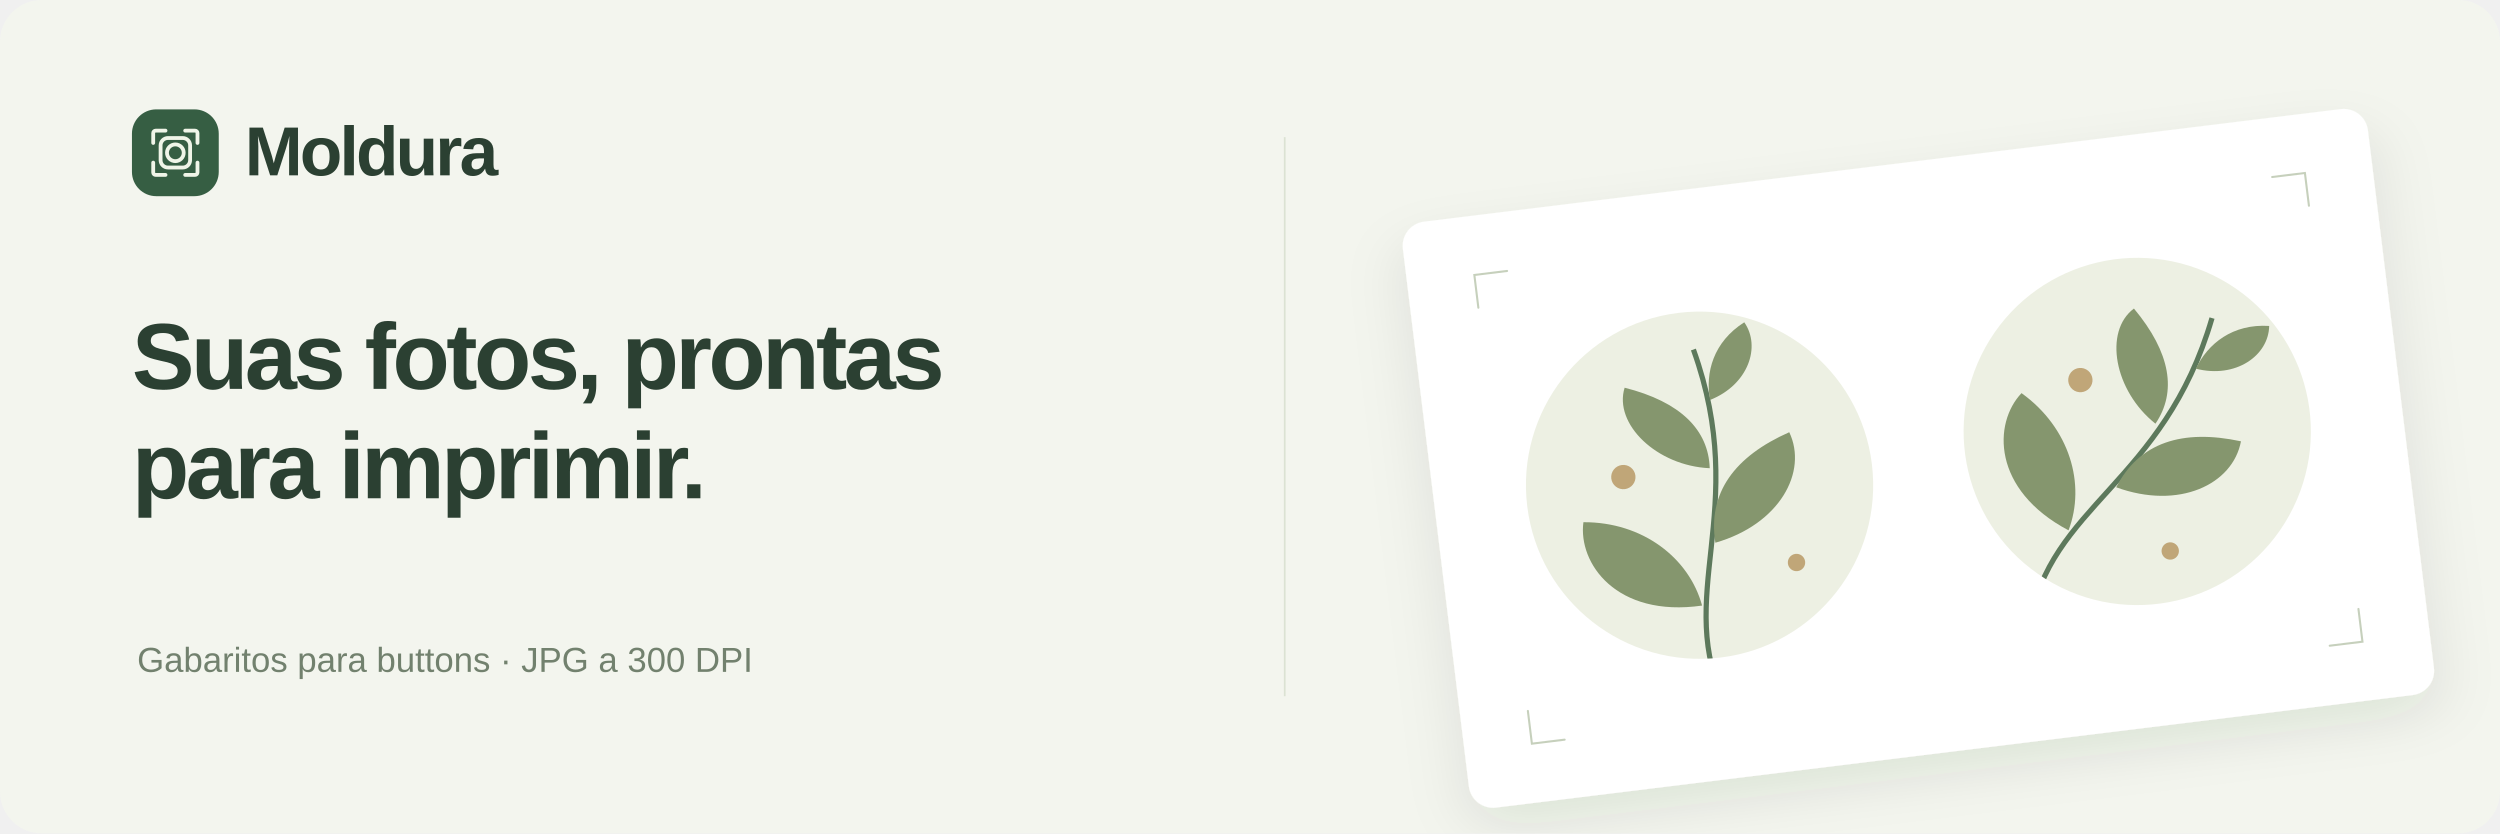
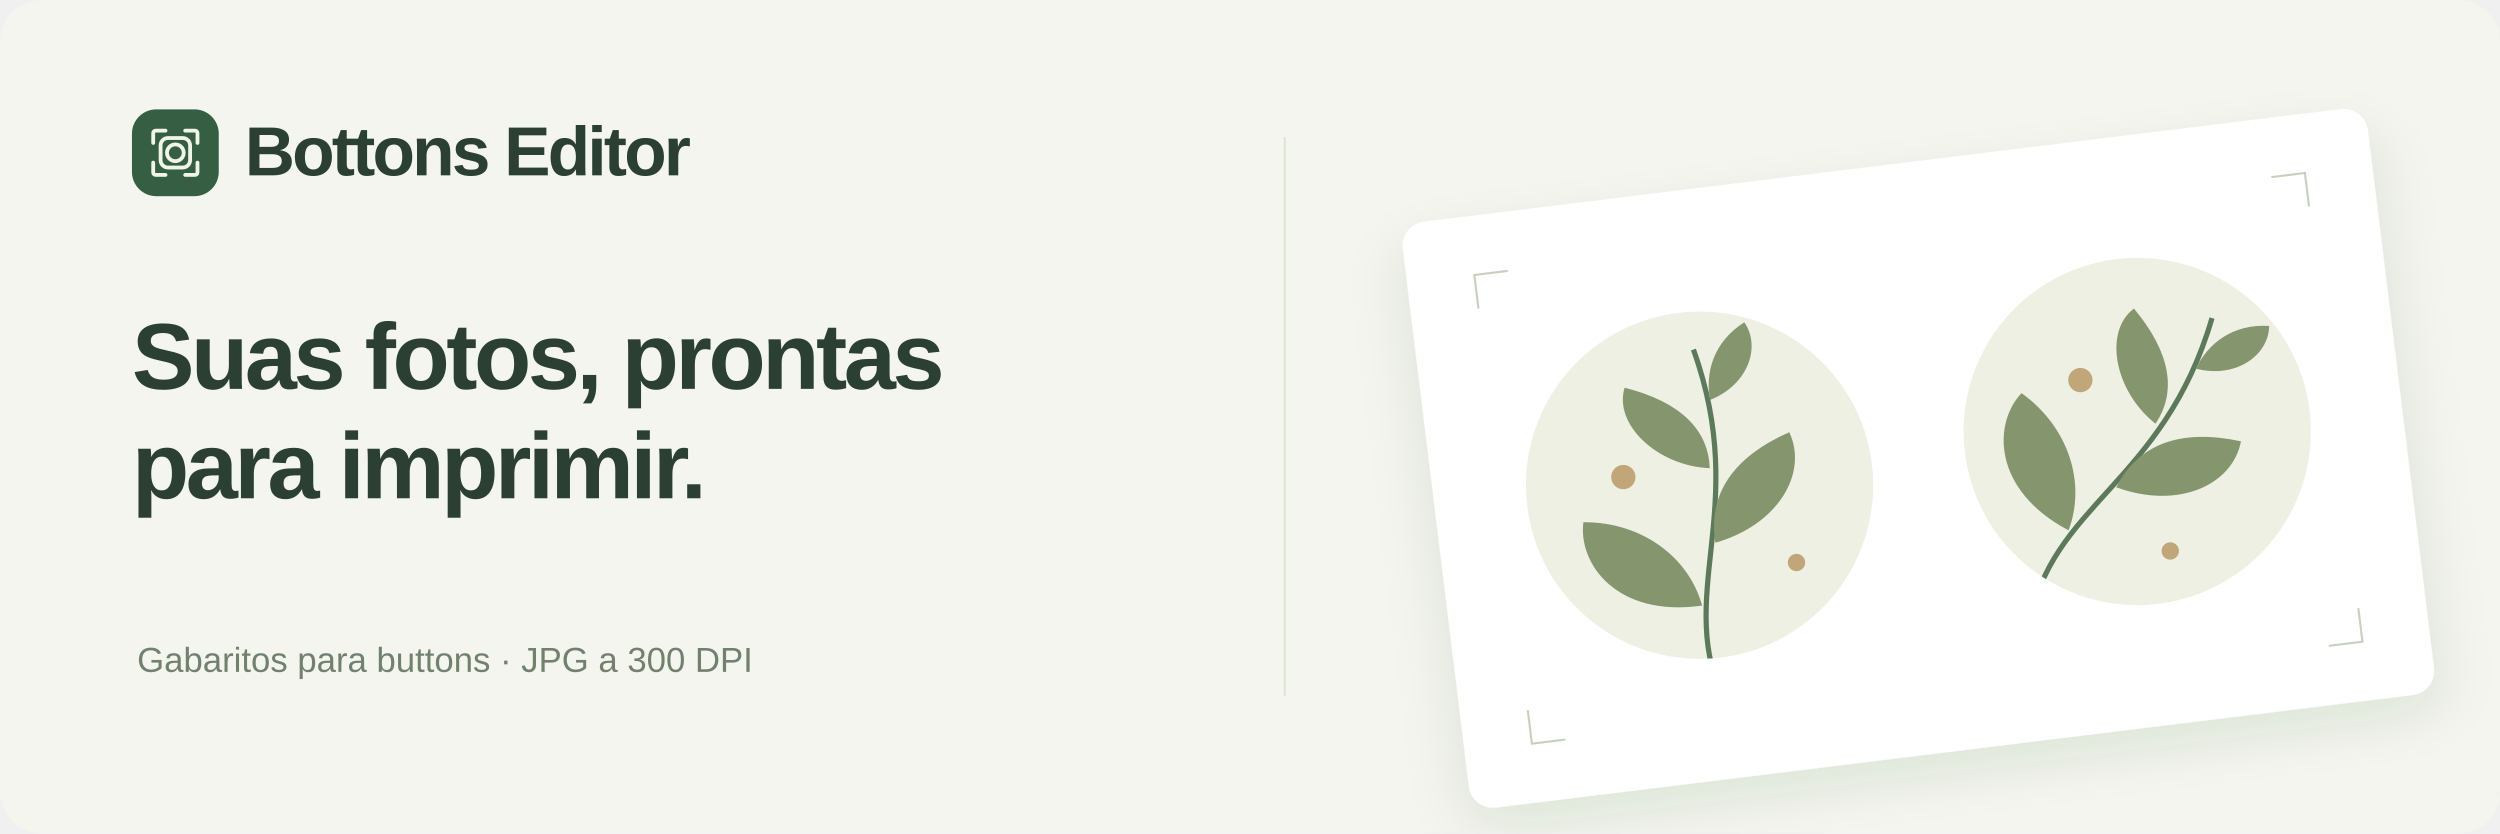
<svg xmlns="http://www.w3.org/2000/svg" width="1440" height="480" viewBox="0 0 1440 480" role="img" aria-labelledby="title desc">
  <defs>
    <filter id="shadow" x="-30%" y="-30%" width="160%" height="170%">
      <feDropShadow dx="0" dy="12" stdDeviation="16" flood-color="#213d2b" flood-opacity=".09" />
    </filter>
    <clipPath id="card">
      <rect width="1440" height="480" rx="24" />
    </clipPath>
    <clipPath id="circle">
      <circle r="100" />
    </clipPath>
    <g id="botanical" clip-path="url(#circle)">
      <circle r="100" fill="#edf0e3" />
      <path d="M0 128C-24 62 28 19 6-78" fill="none" stroke="#5d795b" stroke-width="3" />
      <path d="M-7 69C-57 70-75 36-69 13C-35 17-11 41-7 69ZM5 34C43 28 63 0 55-24C22-14 4 5 5 34ZM7-9C-23-14-45-41-36-61C-5-49 9-31 7-9ZM12-48C35-54 45-75 37-90C18-81 11-64 12-48Z" fill="#85966e" />
      <circle cx="-43" cy="-10" r="7" fill="#c0a678" />
      <circle cx="50" cy="51" r="5" fill="#c0a678" />
    </g>
  </defs>
  <g clip-path="url(#card)">
    <rect width="1440" height="480" fill="#f3f5ee" />
    <g transform="translate(76 63)">
      <rect width="50" height="50" rx="14" fill="#365e43" />
      <g transform="translate(8 8) scale(1.4167)" fill="none" stroke="#f0f5e8" stroke-width="1.55" stroke-linecap="round" stroke-linejoin="round">
        <path d="M3 8V4a1 1 0 0 1 1-1h4m8 0h4a1 1 0 0 1 1 1v4m0 8v4a1 1 0 0 1-1 1h-4m-8 0H4a1 1 0 0 1-1-1v-4" />
        <rect x="6" y="6" width="12" height="12" rx="3" />
        <circle cx="12" cy="12" r="3.4" />
      </g>
-       <text x="65" y="38" font-family="Segoe UI,Arial,sans-serif" font-size="40" font-weight="650" letter-spacing="-1.6" fill="#2b4032">Moldura</text>
+       <text x="65" y="38" font-family="Segoe UI,Arial,sans-serif" font-size="40" font-weight="650" letter-spacing="-1.6" fill="#2b4032">Bottons Editor</text>
    </g>
    <g font-family="Segoe UI,Arial,sans-serif" fill="#2b4032">
      <text x="76" y="224" font-size="54" font-weight="600" letter-spacing="-2">Suas fotos, prontas</text>
      <text x="76" y="287" font-size="54" font-weight="600" letter-spacing="-2">para imprimir.</text>
      <text x="79" y="387" font-size="20" fill="#72816e">Gabaritos para buttons · JPG a 300 DPI</text>
    </g>
    <path d="M740 79V401" stroke="#dbe2d3" stroke-width="1" />
    <g transform="translate(825 94) rotate(-7 280 170)" filter="url(#shadow)">
      <rect width="560" height="340" rx="14" fill="#fff" />
      <g transform="translate(153 170)">
        <use href="#botanical" />
      </g>
      <g transform="translate(407 170)">
        <use href="#botanical" transform="rotate(36)" />
      </g>
      <g fill="none" stroke="#c6d0bc" stroke-width="1.2" stroke-linecap="round">
        <path d="M39 53V34H58M502 34H521V53M521 287V306H502M58 306H39V287" />
      </g>
    </g>
  </g>
</svg>
